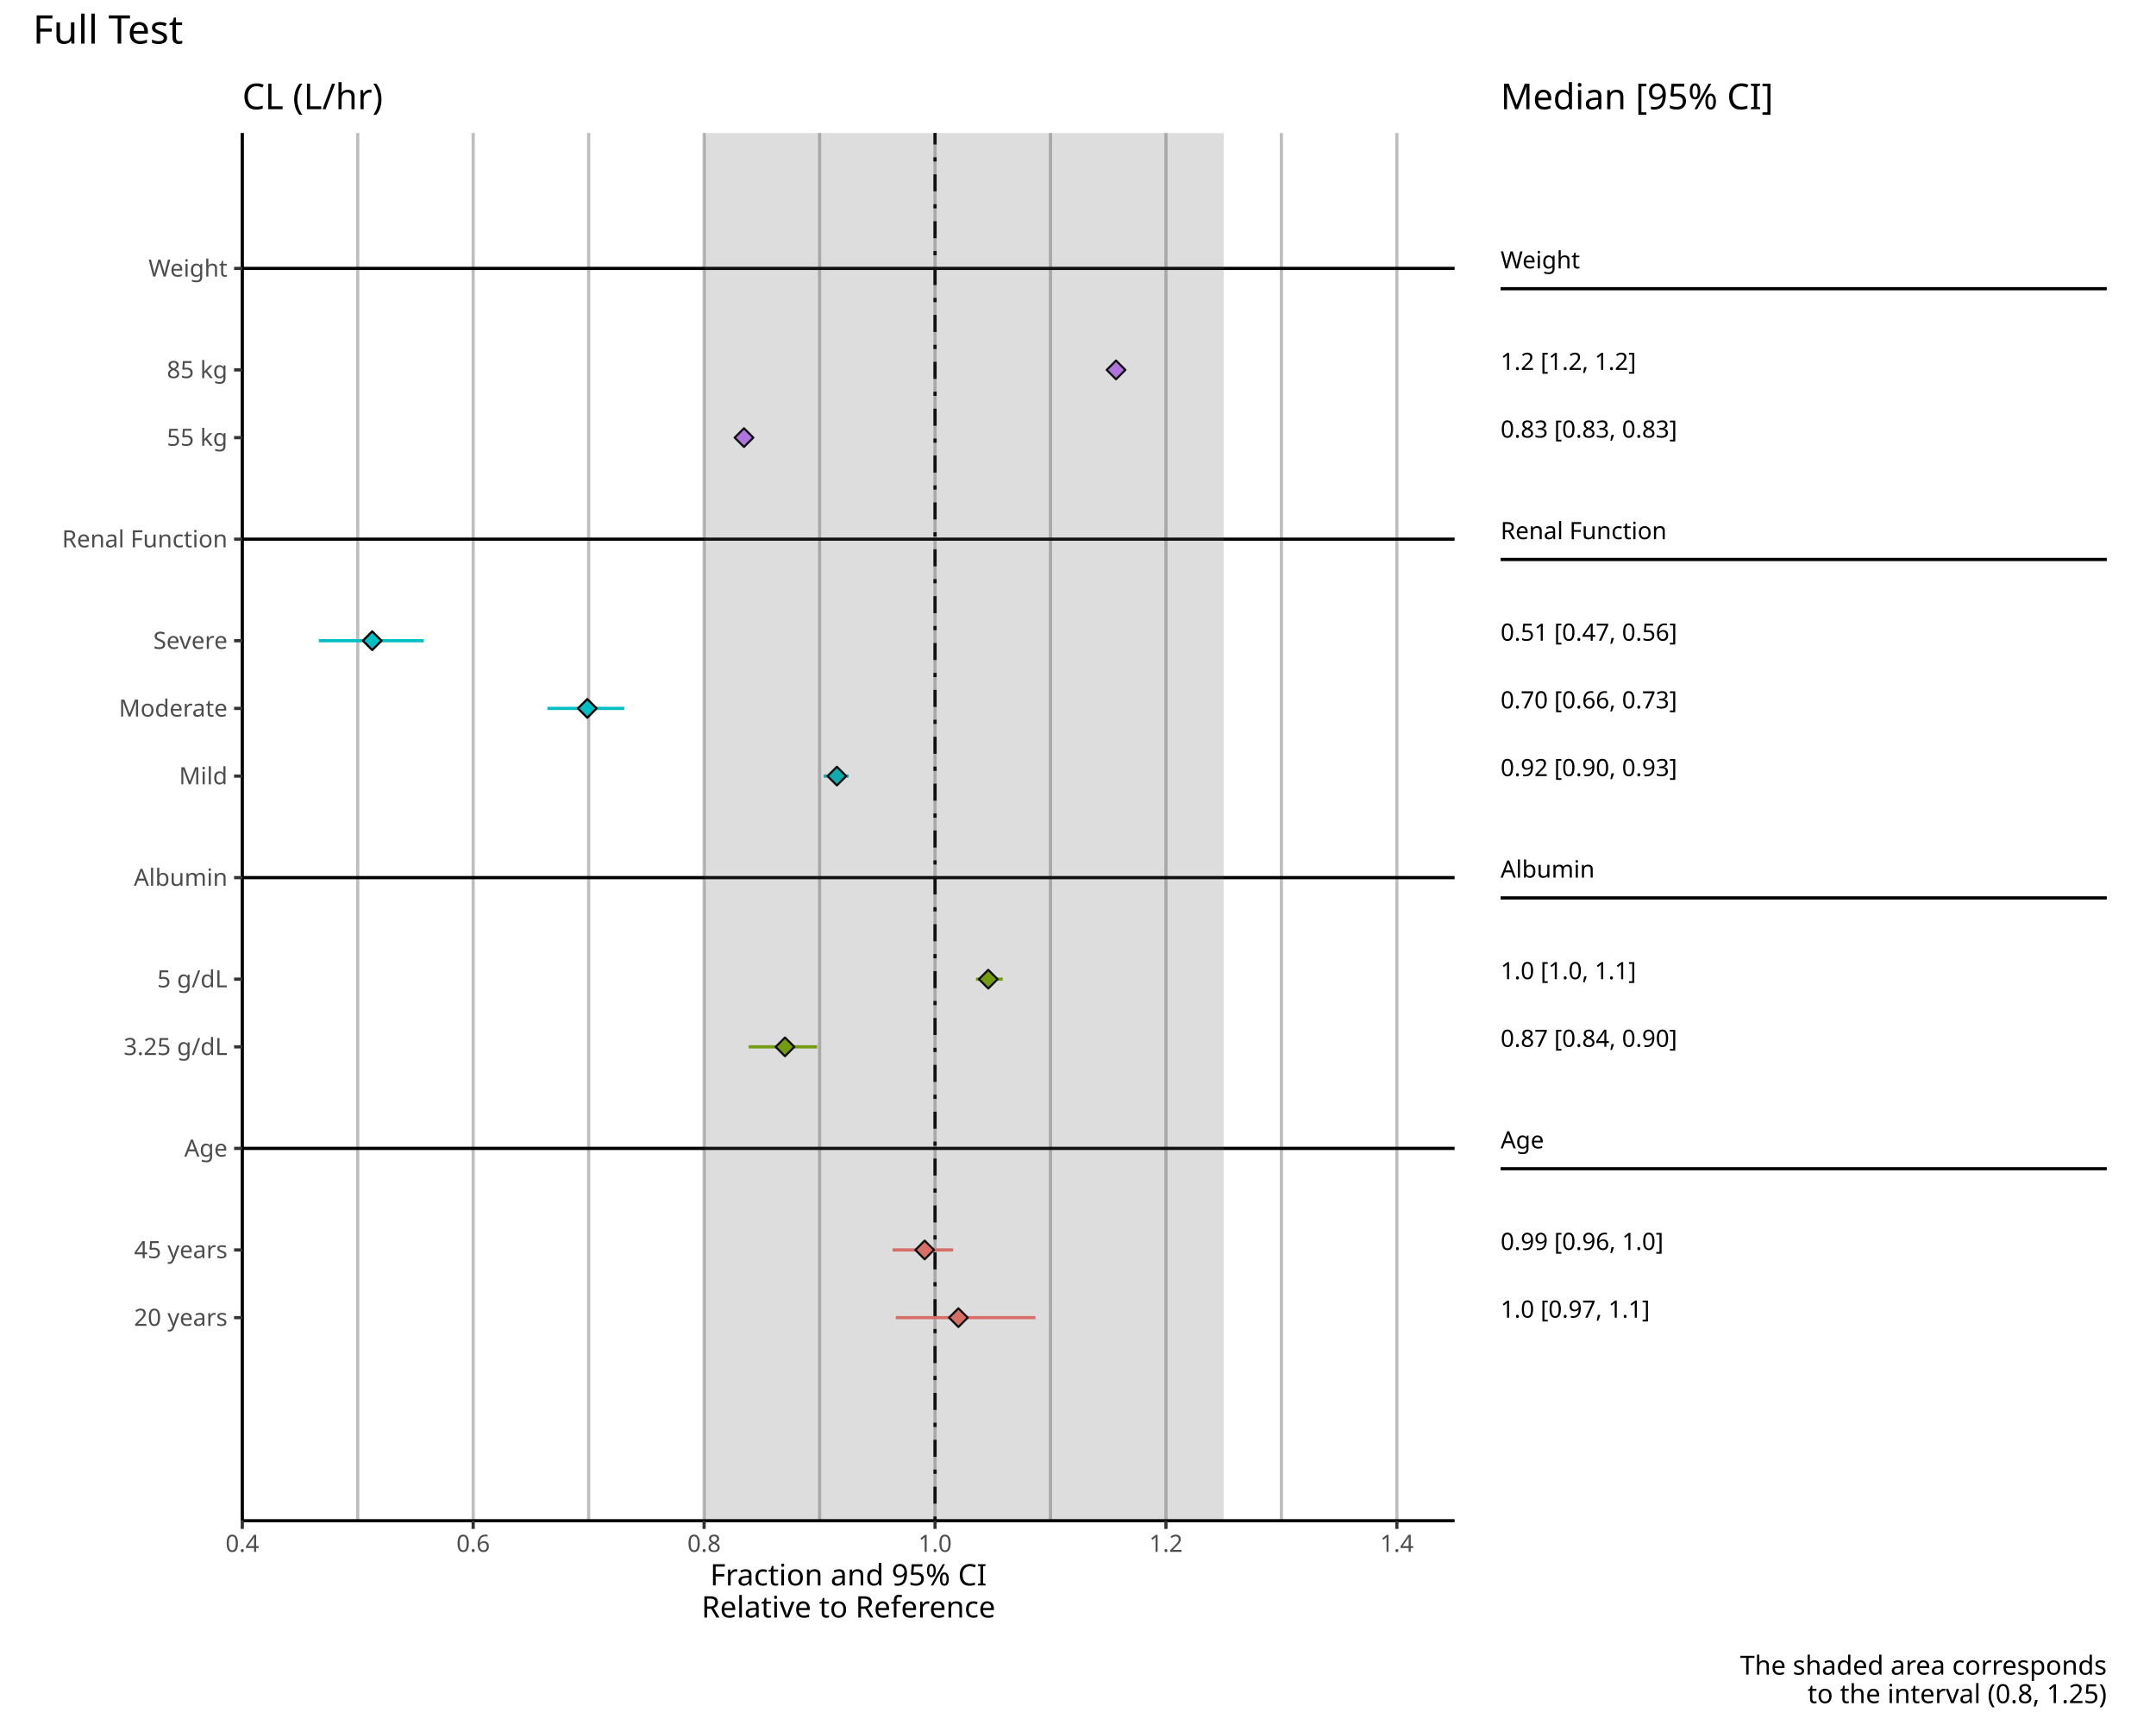
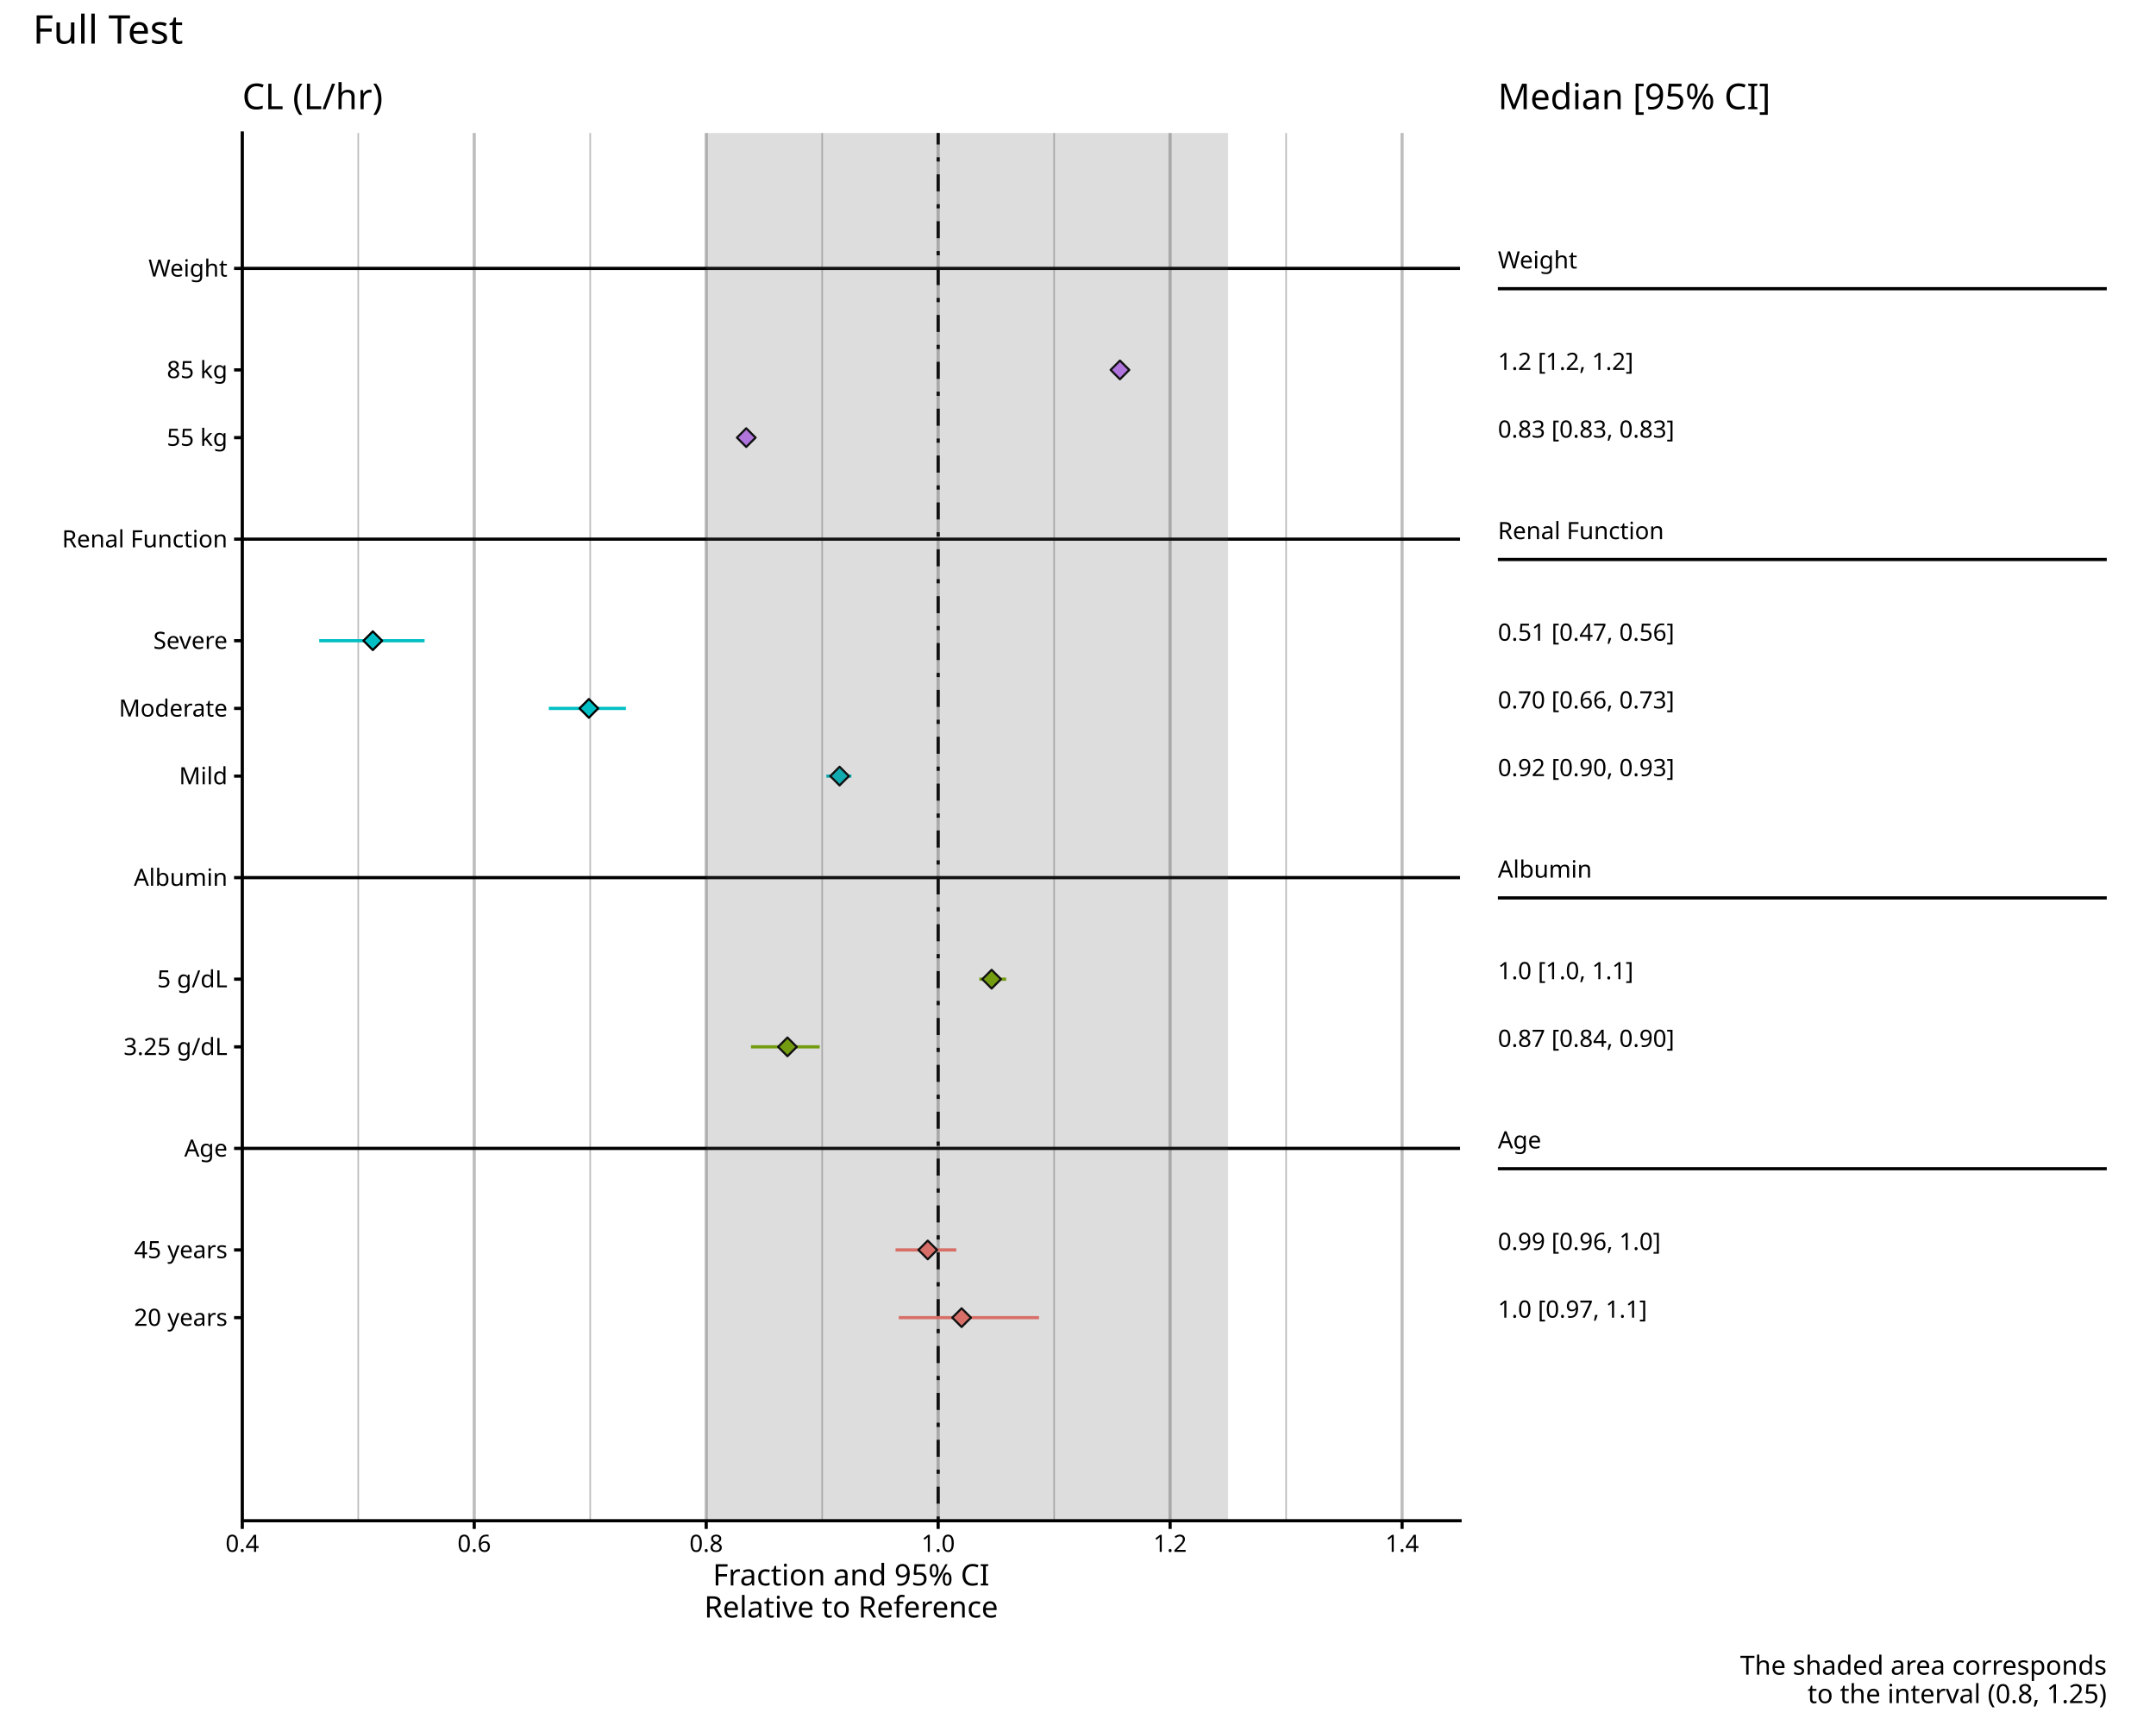
<svg xmlns="http://www.w3.org/2000/svg" class="svglite" data-engine-version="2.0" width="720.00pt" height="576.00pt" viewBox="0 0 720.00 576.00">
  <defs>
    <style type="text/css">
    .svglite line, .svglite polyline, .svglite polygon, .svglite path, .svglite rect, .svglite circle {
      fill: none;
      stroke: #000000;
      stroke-linecap: round;
      stroke-linejoin: round;
      stroke-miterlimit: 10.00;
    }
  </style>
  </defs>
  <rect width="100%" height="100%" style="stroke: none; fill: #FFFFFF;" />
  <defs>
    <clipPath id="cpMC4wMHw3MjAuMDB8MC4wMHw1NzYuMDA=">
      <rect x="0.00" y="0.00" width="720.00" height="576.00" />
    </clipPath>
  </defs>
  <g clip-path="url(#cpMC4wMHw3MjAuMDB8MC4wMHw1NzYuMDA=)">
    <rect x="0.00" y="0.00" width="720.00" height="576.00" style="stroke-width: 1.07; stroke: #FFFFFF; fill: #FFFFFF;" />
  </g>
  <defs>
    <clipPath id="cpODAuOTF8NzAzLjU2fDQ0LjQxfDUwNy43OQ==">
      <rect x="80.91" y="44.41" width="622.65" height="463.38" />
    </clipPath>
  </defs>
  <g clip-path="url(#cpODAuOTF8NzAzLjU2fDQ0LjQxfDUwNy43OQ==)">
</g>
  <g clip-path="url(#cpMC4wMHw3MjAuMDB8MC4wMHw1NzYuMDA=)">
</g>
  <g clip-path="url(#cpODAuOTF8NzAzLjU2fDQ0LjQxfDUwNy43OQ==)">
</g>
  <g clip-path="url(#cpMC4wMHw3MjAuMDB8MC4wMHw1NzYuMDA=)">
</g>
  <g clip-path="url(#cpODAuOTF8NzAzLjU2fDQ0LjQxfDUwNy43OQ==)">
</g>
  <g clip-path="url(#cpMC4wMHw3MjAuMDB8MC4wMHw1NzYuMDA=)">
</g>
  <defs>
-     <clipPath id="cpNS40OHw0ODYuNzZ8MjIuNzh8NTQ3LjY1">
-       <rect x="5.48" y="22.78" width="481.28" height="524.87" />
-     </clipPath>
-   </defs>
-   <g clip-path="url(#cpNS40OHw0ODYuNzZ8MjIuNzh8NTQ3LjY1)">
-     <rect x="5.48" y="22.78" width="481.28" height="524.87" style="stroke-width: 1.07; stroke: #FFFFFF; fill: #FFFFFF;" />
-   </g>
-   <g clip-path="url(#cpMC4wMHw3MjAuMDB8MC4wMHw1NzYuMDA=)">
- </g>
-   <defs>
-     <clipPath id="cpODAuOTF8NDg1Ljc3fDQ0LjQxfDUwNy43OQ==">
-       <rect x="80.91" y="44.41" width="404.86" height="463.38" />
-     </clipPath>
-   </defs>
-   <g clip-path="url(#cpODAuOTF8NDg1Ljc3fDQ0LjQxfDUwNy43OQ==)">
-     <rect x="80.91" y="44.41" width="404.86" height="463.38" style="stroke-width: 1.07; stroke: none; fill: #FFFFFF;" />
-     <polyline points="119.46,507.79 119.46,44.41 " style="stroke-width: 1.07; stroke: #BEBEBE; stroke-linecap: butt;" />
-     <polyline points="196.58,507.79 196.58,44.41 " style="stroke-width: 1.07; stroke: #BEBEBE; stroke-linecap: butt;" />
-     <polyline points="273.70,507.79 273.70,44.41 " style="stroke-width: 1.07; stroke: #BEBEBE; stroke-linecap: butt;" />
-     <polyline points="350.81,507.79 350.81,44.41 " style="stroke-width: 1.07; stroke: #BEBEBE; stroke-linecap: butt;" />
-     <polyline points="427.93,507.79 427.93,44.41 " style="stroke-width: 1.07; stroke: #BEBEBE; stroke-linecap: butt;" />
+     <clipPath id="cpNS40OHw0ODguNTl8MjIuNzh8NTQ3LjY1">
+       <rect x="5.48" y="22.78" width="483.11" height="524.87" />
+     </clipPath>
+   </defs>
+   <g clip-path="url(#cpNS40OHw0ODguNTl8MjIuNzh8NTQ3LjY1)">
+     <rect x="5.48" y="22.78" width="483.11" height="524.87" style="stroke-width: 1.07; stroke: #FFFFFF; fill: #FFFFFF;" />
+   </g>
+   <g clip-path="url(#cpMC4wMHw3MjAuMDB8MC4wMHw1NzYuMDA=)">
+ </g>
+   <defs>
+     <clipPath id="cpNDg4LjU5fDcxNC41MnwyMi43OHw1NDcuNjU=">
+       <rect x="488.59" y="22.78" width="225.93" height="524.87" />
+     </clipPath>
+   </defs>
+   <g clip-path="url(#cpNDg4LjU5fDcxNC41MnwyMi43OHw1NDcuNjU=)">
+     <rect x="488.59" y="22.78" width="225.93" height="524.87" style="stroke-width: 1.07; stroke: #FFFFFF; fill: #FFFFFF;" />
+   </g>
+   <g clip-path="url(#cpMC4wMHw3MjAuMDB8MC4wMHw1NzYuMDA=)">
+ </g>
+   <defs>
+     <clipPath id="cpODAuOTF8NDg3LjU5fDQ0LjQxfDUwNy43OQ==">
+       <rect x="80.91" y="44.41" width="406.69" height="463.38" />
+     </clipPath>
+   </defs>
+   <g clip-path="url(#cpODAuOTF8NDg3LjU5fDQ0LjQxfDUwNy43OQ==)">
+     <rect x="80.91" y="44.41" width="406.69" height="463.38" style="stroke-width: 1.07; stroke: none; fill: #FFFFFF;" />
+     <polyline points="119.64,507.79 119.64,44.41 " style="stroke-width: 0.53; stroke: #BEBEBE; stroke-linecap: butt;" />
+     <polyline points="197.10,507.79 197.10,44.41 " style="stroke-width: 0.53; stroke: #BEBEBE; stroke-linecap: butt;" />
+     <polyline points="274.57,507.79 274.57,44.41 " style="stroke-width: 0.53; stroke: #BEBEBE; stroke-linecap: butt;" />
+     <polyline points="352.03,507.79 352.03,44.41 " style="stroke-width: 0.53; stroke: #BEBEBE; stroke-linecap: butt;" />
+     <polyline points="429.50,507.79 429.50,44.41 " style="stroke-width: 0.53; stroke: #BEBEBE; stroke-linecap: butt;" />
    <polyline points="80.91,507.79 80.91,44.41 " style="stroke-width: 1.07; stroke: #BEBEBE; stroke-linecap: butt;" />
-     <polyline points="158.02,507.79 158.02,44.41 " style="stroke-width: 1.07; stroke: #BEBEBE; stroke-linecap: butt;" />
-     <polyline points="235.14,507.79 235.14,44.41 " style="stroke-width: 1.07; stroke: #BEBEBE; stroke-linecap: butt;" />
-     <polyline points="312.26,507.79 312.26,44.41 " style="stroke-width: 1.07; stroke: #BEBEBE; stroke-linecap: butt;" />
-     <polyline points="389.37,507.79 389.37,44.41 " style="stroke-width: 1.07; stroke: #BEBEBE; stroke-linecap: butt;" />
-     <polyline points="466.49,507.79 466.49,44.41 " style="stroke-width: 1.07; stroke: #BEBEBE; stroke-linecap: butt;" />
-     <line x1="312.26" y1="507.79" x2="312.26" y2="44.41" style="stroke-width: 1.07; stroke-dasharray: 1.42,4.27,5.69,4.27; stroke-linecap: butt;" />
-     <polyline points="345.79,439.98 345.79,439.98 " style="stroke-width: 1.07; stroke: #F8766D; stroke-linecap: butt;" />
-     <polyline points="345.79,439.98 299.16,439.98 " style="stroke-width: 1.07; stroke: #F8766D; stroke-linecap: butt;" />
-     <polyline points="299.16,439.98 299.16,439.98 " style="stroke-width: 1.07; stroke: #F8766D; stroke-linecap: butt;" />
-     <polyline points="318.29,417.37 318.29,417.37 " style="stroke-width: 1.07; stroke: #F8766D; stroke-linecap: butt;" />
-     <polyline points="318.29,417.37 298.08,417.37 " style="stroke-width: 1.07; stroke: #F8766D; stroke-linecap: butt;" />
-     <polyline points="298.08,417.37 298.08,417.37 " style="stroke-width: 1.07; stroke: #F8766D; stroke-linecap: butt;" />
-     <polyline points="272.88,349.56 272.88,349.56 " style="stroke-width: 1.07; stroke: #7CAE00; stroke-linecap: butt;" />
-     <polyline points="272.88,349.56 250.03,349.56 " style="stroke-width: 1.07; stroke: #7CAE00; stroke-linecap: butt;" />
-     <polyline points="250.03,349.56 250.03,349.56 " style="stroke-width: 1.07; stroke: #7CAE00; stroke-linecap: butt;" />
-     <polyline points="334.87,326.96 334.87,326.96 " style="stroke-width: 1.07; stroke: #7CAE00; stroke-linecap: butt;" />
-     <polyline points="334.87,326.96 325.94,326.96 " style="stroke-width: 1.07; stroke: #7CAE00; stroke-linecap: butt;" />
-     <polyline points="325.94,326.96 325.94,326.96 " style="stroke-width: 1.07; stroke: #7CAE00; stroke-linecap: butt;" />
-     <polyline points="283.42,259.15 283.42,259.15 " style="stroke-width: 1.07; stroke: #00BFC4; stroke-linecap: butt;" />
-     <polyline points="283.42,259.15 275.08,259.15 " style="stroke-width: 1.07; stroke: #00BFC4; stroke-linecap: butt;" />
-     <polyline points="275.08,259.15 275.08,259.15 " style="stroke-width: 1.07; stroke: #00BFC4; stroke-linecap: butt;" />
-     <polyline points="208.47,236.54 208.47,236.54 " style="stroke-width: 1.07; stroke: #00BFC4; stroke-linecap: butt;" />
-     <polyline points="208.47,236.54 182.81,236.54 " style="stroke-width: 1.07; stroke: #00BFC4; stroke-linecap: butt;" />
-     <polyline points="182.81,236.54 182.81,236.54 " style="stroke-width: 1.07; stroke: #00BFC4; stroke-linecap: butt;" />
-     <polyline points="141.52,213.94 141.52,213.94 " style="stroke-width: 1.07; stroke: #00BFC4; stroke-linecap: butt;" />
-     <polyline points="141.52,213.94 106.48,213.94 " style="stroke-width: 1.07; stroke: #00BFC4; stroke-linecap: butt;" />
-     <polyline points="106.48,213.94 106.48,213.94 " style="stroke-width: 1.07; stroke: #00BFC4; stroke-linecap: butt;" />
-     <polyline points="248.46,146.13 248.46,146.13 " style="stroke-width: 1.07; stroke: #C77CFF; stroke-linecap: butt;" />
-     <polyline points="248.46,146.13 248.46,146.13 " style="stroke-width: 1.07; stroke: #C77CFF; stroke-linecap: butt;" />
-     <polyline points="248.46,146.13 248.46,146.13 " style="stroke-width: 1.07; stroke: #C77CFF; stroke-linecap: butt;" />
-     <polyline points="372.70,123.52 372.70,123.52 " style="stroke-width: 1.07; stroke: #C77CFF; stroke-linecap: butt;" />
-     <polyline points="372.70,123.52 372.70,123.52 " style="stroke-width: 1.07; stroke: #C77CFF; stroke-linecap: butt;" />
-     <polyline points="372.70,123.52 372.70,123.52 " style="stroke-width: 1.07; stroke: #C77CFF; stroke-linecap: butt;" />
-     <polygon points="320.06,443.10 323.17,439.98 320.06,436.86 316.94,439.98 " style="stroke-width: 0.71; fill: #F8766D;" />
-     <polygon points="308.80,420.49 311.92,417.37 308.80,414.26 305.69,417.37 " style="stroke-width: 0.71; fill: #F8766D;" />
-     <polygon points="262.15,352.68 265.27,349.56 262.15,346.44 259.03,349.56 " style="stroke-width: 0.71; fill: #7CAE00;" />
-     <polygon points="330.03,330.08 333.15,326.96 330.03,323.84 326.91,326.96 " style="stroke-width: 0.71; fill: #7CAE00;" />
-     <polygon points="279.48,262.26 282.60,259.15 279.48,256.03 276.36,259.15 " style="stroke-width: 0.71; fill: #00BFC4;" />
-     <polygon points="196.13,239.66 199.24,236.54 196.13,233.42 193.01,236.54 " style="stroke-width: 0.71; fill: #00BFC4;" />
-     <polygon points="124.30,217.06 127.42,213.94 124.30,210.82 121.19,213.94 " style="stroke-width: 0.71; fill: #00BFC4;" />
-     <polygon points="248.46,149.24 251.58,146.13 248.46,143.01 245.34,146.13 " style="stroke-width: 0.71; fill: #C77CFF;" />
-     <polygon points="372.70,126.64 375.82,123.52 372.70,120.40 369.58,123.52 " style="stroke-width: 0.71; fill: #C77CFF;" />
-     <line x1="80.91" y1="89.62" x2="485.77" y2="89.62" style="stroke-width: 1.07; stroke-linecap: butt;" />
-     <line x1="80.91" y1="180.03" x2="485.77" y2="180.03" style="stroke-width: 1.07; stroke-linecap: butt;" />
-     <line x1="80.91" y1="293.05" x2="485.77" y2="293.05" style="stroke-width: 1.07; stroke-linecap: butt;" />
-     <line x1="80.91" y1="383.47" x2="485.77" y2="383.47" style="stroke-width: 1.07; stroke-linecap: butt;" />
-     <rect x="235.14" y="44.41" width="173.51" height="847.65" style="stroke-width: 1.07; stroke: none; stroke-linecap: butt; stroke-linejoin: miter; fill: #595959; fill-opacity: 0.20;" />
-   </g>
-   <g clip-path="url(#cpMC4wMHw3MjAuMDB8MC4wMHw1NzYuMDA=)">
-     <polyline points="80.91,507.79 80.91,44.41 " style="stroke-width: 1.07; stroke-linecap: butt;" />
-     <text x="75.98" y="92.35" text-anchor="end" style="font-size: 7.94px; fill: #4D4D4D; font-family: sans;" textLength="24.70px" lengthAdjust="spacingAndGlyphs">Weight</text>
-     <text x="75.98" y="126.25" text-anchor="end" style="font-size: 7.94px; fill: #4D4D4D; font-family: sans;" textLength="19.42px" lengthAdjust="spacingAndGlyphs">85 kg</text>
-     <text x="75.98" y="148.86" text-anchor="end" style="font-size: 7.94px; fill: #4D4D4D; font-family: sans;" textLength="19.42px" lengthAdjust="spacingAndGlyphs">55 kg</text>
-     <text x="75.98" y="182.76" text-anchor="end" style="font-size: 7.94px; fill: #4D4D4D; font-family: sans;" textLength="53.39px" lengthAdjust="spacingAndGlyphs">Renal Function</text>
-     <text x="75.98" y="216.67" text-anchor="end" style="font-size: 7.94px; fill: #4D4D4D; font-family: sans;" textLength="25.15px" lengthAdjust="spacingAndGlyphs">Severe</text>
-     <text x="75.98" y="239.27" text-anchor="end" style="font-size: 7.94px; fill: #4D4D4D; font-family: sans;" textLength="33.54px" lengthAdjust="spacingAndGlyphs">Moderate</text>
-     <text x="75.98" y="261.88" text-anchor="end" style="font-size: 7.94px; fill: #4D4D4D; font-family: sans;" textLength="14.55px" lengthAdjust="spacingAndGlyphs">Mild</text>
-     <text x="75.98" y="295.78" text-anchor="end" style="font-size: 7.94px; fill: #4D4D4D; font-family: sans;" textLength="28.68px" lengthAdjust="spacingAndGlyphs">Albumin</text>
-     <text x="75.98" y="329.69" text-anchor="end" style="font-size: 7.94px; fill: #4D4D4D; font-family: sans;" textLength="22.07px" lengthAdjust="spacingAndGlyphs">5 g/dL</text>
-     <text x="75.98" y="352.29" text-anchor="end" style="font-size: 7.94px; fill: #4D4D4D; font-family: sans;" textLength="33.10px" lengthAdjust="spacingAndGlyphs">3.25 g/dL</text>
-     <text x="75.98" y="386.20" text-anchor="end" style="font-size: 7.94px; fill: #4D4D4D; font-family: sans;" textLength="14.12px" lengthAdjust="spacingAndGlyphs">Age</text>
-     <text x="75.98" y="420.11" text-anchor="end" style="font-size: 7.94px; fill: #4D4D4D; font-family: sans;" textLength="30.45px" lengthAdjust="spacingAndGlyphs">45 years</text>
-     <text x="75.98" y="442.71" text-anchor="end" style="font-size: 7.94px; fill: #4D4D4D; font-family: sans;" textLength="30.45px" lengthAdjust="spacingAndGlyphs">20 years</text>
-     <polyline points="78.17,89.62 80.91,89.62 " style="stroke-width: 1.07; stroke: #333333; stroke-linecap: butt;" />
-     <polyline points="78.17,123.52 80.91,123.52 " style="stroke-width: 1.07; stroke: #333333; stroke-linecap: butt;" />
-     <polyline points="78.17,146.13 80.91,146.13 " style="stroke-width: 1.07; stroke: #333333; stroke-linecap: butt;" />
-     <polyline points="78.17,180.03 80.91,180.03 " style="stroke-width: 1.07; stroke: #333333; stroke-linecap: butt;" />
-     <polyline points="78.17,213.94 80.91,213.94 " style="stroke-width: 1.07; stroke: #333333; stroke-linecap: butt;" />
-     <polyline points="78.17,236.54 80.91,236.54 " style="stroke-width: 1.07; stroke: #333333; stroke-linecap: butt;" />
-     <polyline points="78.17,259.15 80.91,259.15 " style="stroke-width: 1.07; stroke: #333333; stroke-linecap: butt;" />
-     <polyline points="78.17,293.05 80.91,293.05 " style="stroke-width: 1.07; stroke: #333333; stroke-linecap: butt;" />
-     <polyline points="78.17,326.96 80.91,326.96 " style="stroke-width: 1.07; stroke: #333333; stroke-linecap: butt;" />
-     <polyline points="78.17,349.56 80.91,349.56 " style="stroke-width: 1.07; stroke: #333333; stroke-linecap: butt;" />
-     <polyline points="78.17,383.47 80.91,383.47 " style="stroke-width: 1.07; stroke: #333333; stroke-linecap: butt;" />
-     <polyline points="78.17,417.37 80.91,417.37 " style="stroke-width: 1.07; stroke: #333333; stroke-linecap: butt;" />
-     <polyline points="78.17,439.98 80.91,439.98 " style="stroke-width: 1.07; stroke: #333333; stroke-linecap: butt;" />
-     <polyline points="80.91,507.79 485.77,507.79 " style="stroke-width: 1.07; stroke-linecap: butt;" />
-     <polyline points="80.91,510.53 80.91,507.79 " style="stroke-width: 1.07; stroke: #333333; stroke-linecap: butt;" />
-     <polyline points="158.02,510.53 158.02,507.79 " style="stroke-width: 1.07; stroke: #333333; stroke-linecap: butt;" />
-     <polyline points="235.14,510.53 235.14,507.79 " style="stroke-width: 1.07; stroke: #333333; stroke-linecap: butt;" />
-     <polyline points="312.26,510.53 312.26,507.79 " style="stroke-width: 1.07; stroke: #333333; stroke-linecap: butt;" />
-     <polyline points="389.37,510.53 389.37,507.79 " style="stroke-width: 1.07; stroke: #333333; stroke-linecap: butt;" />
-     <polyline points="466.49,510.53 466.49,507.79 " style="stroke-width: 1.07; stroke: #333333; stroke-linecap: butt;" />
-     <text x="80.91" y="518.18" text-anchor="middle" style="font-size: 7.94px; fill: #4D4D4D; font-family: sans;" textLength="11.03px" lengthAdjust="spacingAndGlyphs">0.4</text>
-     <text x="158.02" y="518.18" text-anchor="middle" style="font-size: 7.94px; fill: #4D4D4D; font-family: sans;" textLength="11.03px" lengthAdjust="spacingAndGlyphs">0.6</text>
-     <text x="235.14" y="518.18" text-anchor="middle" style="font-size: 7.94px; fill: #4D4D4D; font-family: sans;" textLength="11.03px" lengthAdjust="spacingAndGlyphs">0.8</text>
-     <text x="312.26" y="518.18" text-anchor="middle" style="font-size: 7.94px; fill: #4D4D4D; font-family: sans;" textLength="11.03px" lengthAdjust="spacingAndGlyphs">1.0</text>
-     <text x="389.37" y="518.18" text-anchor="middle" style="font-size: 7.94px; fill: #4D4D4D; font-family: sans;" textLength="11.03px" lengthAdjust="spacingAndGlyphs">1.2</text>
-     <text x="466.49" y="518.18" text-anchor="middle" style="font-size: 7.94px; fill: #4D4D4D; font-family: sans;" textLength="11.03px" lengthAdjust="spacingAndGlyphs">1.4</text>
-     <text x="283.34" y="529.40" text-anchor="middle" style="font-size: 9.92px; font-family: sans;" textLength="93.20px" lengthAdjust="spacingAndGlyphs">Fraction and 95% CI </text>
-     <text x="283.34" y="540.11" text-anchor="middle" style="font-size: 9.92px; font-family: sans;" textLength="95.42px" lengthAdjust="spacingAndGlyphs">Relative to Reference</text>
+     <polyline points="158.37,507.79 158.37,44.41 " style="stroke-width: 1.07; stroke: #BEBEBE; stroke-linecap: butt;" />
+     <polyline points="235.84,507.79 235.84,44.41 " style="stroke-width: 1.07; stroke: #BEBEBE; stroke-linecap: butt;" />
+     <polyline points="313.30,507.79 313.30,44.41 " style="stroke-width: 1.07; stroke: #BEBEBE; stroke-linecap: butt;" />
+     <polyline points="390.76,507.79 390.76,44.41 " style="stroke-width: 1.07; stroke: #BEBEBE; stroke-linecap: butt;" />
+     <polyline points="468.23,507.79 468.23,44.41 " style="stroke-width: 1.07; stroke: #BEBEBE; stroke-linecap: butt;" />
+     <line x1="313.30" y1="507.79" x2="313.30" y2="44.41" style="stroke-width: 1.07; stroke-dasharray: 1.42,4.27,5.69,4.27; stroke-linecap: butt;" />
+     <polyline points="346.99,439.98 346.99,439.98 " style="stroke-width: 1.07; stroke: #F8766D; stroke-linecap: butt;" />
+     <polyline points="346.99,439.98 300.14,439.98 " style="stroke-width: 1.07; stroke: #F8766D; stroke-linecap: butt;" />
+     <polyline points="300.14,439.98 300.14,439.98 " style="stroke-width: 1.07; stroke: #F8766D; stroke-linecap: butt;" />
+     <polyline points="319.36,417.37 319.36,417.37 " style="stroke-width: 1.07; stroke: #F8766D; stroke-linecap: butt;" />
+     <polyline points="319.36,417.37 299.06,417.37 " style="stroke-width: 1.07; stroke: #F8766D; stroke-linecap: butt;" />
+     <polyline points="299.06,417.37 299.06,417.37 " style="stroke-width: 1.07; stroke: #F8766D; stroke-linecap: butt;" />
+     <polyline points="273.74,349.56 273.74,349.56 " style="stroke-width: 1.07; stroke: #7CAE00; stroke-linecap: butt;" />
+     <polyline points="273.74,349.56 250.79,349.56 " style="stroke-width: 1.07; stroke: #7CAE00; stroke-linecap: butt;" />
+     <polyline points="250.79,349.56 250.79,349.56 " style="stroke-width: 1.07; stroke: #7CAE00; stroke-linecap: butt;" />
+     <polyline points="336.01,326.96 336.01,326.96 " style="stroke-width: 1.07; stroke: #7CAE00; stroke-linecap: butt;" />
+     <polyline points="336.01,326.96 327.05,326.96 " style="stroke-width: 1.07; stroke: #7CAE00; stroke-linecap: butt;" />
+     <polyline points="327.05,326.96 327.05,326.96 " style="stroke-width: 1.07; stroke: #7CAE00; stroke-linecap: butt;" />
+     <polyline points="284.33,259.15 284.33,259.15 " style="stroke-width: 1.07; stroke: #00BFC4; stroke-linecap: butt;" />
+     <polyline points="284.33,259.15 275.96,259.15 " style="stroke-width: 1.07; stroke: #00BFC4; stroke-linecap: butt;" />
+     <polyline points="275.96,259.15 275.96,259.15 " style="stroke-width: 1.07; stroke: #00BFC4; stroke-linecap: butt;" />
+     <polyline points="209.04,236.54 209.04,236.54 " style="stroke-width: 1.07; stroke: #00BFC4; stroke-linecap: butt;" />
+     <polyline points="209.04,236.54 183.27,236.54 " style="stroke-width: 1.07; stroke: #00BFC4; stroke-linecap: butt;" />
+     <polyline points="183.27,236.54 183.27,236.54 " style="stroke-width: 1.07; stroke: #00BFC4; stroke-linecap: butt;" />
+     <polyline points="141.79,213.94 141.79,213.94 " style="stroke-width: 1.07; stroke: #00BFC4; stroke-linecap: butt;" />
+     <polyline points="141.79,213.94 106.60,213.94 " style="stroke-width: 1.07; stroke: #00BFC4; stroke-linecap: butt;" />
+     <polyline points="106.60,213.94 106.60,213.94 " style="stroke-width: 1.07; stroke: #00BFC4; stroke-linecap: butt;" />
+     <polyline points="249.21,146.13 249.21,146.13 " style="stroke-width: 1.07; stroke: #C77CFF; stroke-linecap: butt;" />
+     <polyline points="249.21,146.13 249.21,146.13 " style="stroke-width: 1.07; stroke: #C77CFF; stroke-linecap: butt;" />
+     <polyline points="249.21,146.13 249.21,146.13 " style="stroke-width: 1.07; stroke: #C77CFF; stroke-linecap: butt;" />
+     <polyline points="374.01,123.52 374.01,123.52 " style="stroke-width: 1.07; stroke: #C77CFF; stroke-linecap: butt;" />
+     <polyline points="374.01,123.52 374.01,123.52 " style="stroke-width: 1.07; stroke: #C77CFF; stroke-linecap: butt;" />
+     <polyline points="374.01,123.52 374.01,123.52 " style="stroke-width: 1.07; stroke: #C77CFF; stroke-linecap: butt;" />
+     <polygon points="321.13,443.10 324.25,439.98 321.13,436.86 318.02,439.98 " style="stroke-width: 0.71; fill: #F8766D;" />
+     <polygon points="309.83,420.49 312.95,417.37 309.83,414.26 306.71,417.37 " style="stroke-width: 0.71; fill: #F8766D;" />
+     <polygon points="262.97,352.68 266.09,349.56 262.97,346.44 259.85,349.56 " style="stroke-width: 0.71; fill: #7CAE00;" />
+     <polygon points="331.16,330.08 334.27,326.96 331.16,323.84 328.04,326.96 " style="stroke-width: 0.71; fill: #7CAE00;" />
+     <polygon points="280.38,262.26 283.50,259.15 280.38,256.03 277.26,259.15 " style="stroke-width: 0.71; fill: #00BFC4;" />
+     <polygon points="196.65,239.66 199.76,236.54 196.65,233.42 193.53,236.54 " style="stroke-width: 0.71; fill: #00BFC4;" />
+     <polygon points="124.50,217.06 127.62,213.94 124.50,210.82 121.38,213.94 " style="stroke-width: 0.71; fill: #00BFC4;" />
+     <polygon points="249.21,149.24 252.33,146.13 249.21,143.01 246.10,146.13 " style="stroke-width: 0.71; fill: #C77CFF;" />
+     <polygon points="374.01,126.64 377.13,123.52 374.01,120.40 370.89,123.52 " style="stroke-width: 0.71; fill: #C77CFF;" />
+     <line x1="80.91" y1="89.62" x2="487.59" y2="89.62" style="stroke-width: 1.07; stroke-linecap: butt;" />
+     <line x1="80.91" y1="180.03" x2="487.59" y2="180.03" style="stroke-width: 1.07; stroke-linecap: butt;" />
+     <line x1="80.91" y1="293.05" x2="487.59" y2="293.05" style="stroke-width: 1.07; stroke-linecap: butt;" />
+     <line x1="80.91" y1="383.47" x2="487.59" y2="383.47" style="stroke-width: 1.07; stroke-linecap: butt;" />
+     <rect x="235.84" y="44.41" width="174.29" height="847.65" style="stroke-width: 1.07; stroke: none; stroke-linecap: butt; stroke-linejoin: miter; fill: #595959; fill-opacity: 0.20;" />
+   </g>
+   <g clip-path="url(#cpMC4wMHw3MjAuMDB8MC4wMHw1NzYuMDA=)">
+     <polyline points="80.91,507.79 80.91,44.41 " style="stroke-width: 1.07; stroke-linecap: square;" />
+     <text x="75.98" y="92.35" text-anchor="end" style="font-size: 7.94px; font-family: sans;" textLength="24.70px" lengthAdjust="spacingAndGlyphs">Weight</text>
+     <text x="75.98" y="126.25" text-anchor="end" style="font-size: 7.94px; font-family: sans;" textLength="19.42px" lengthAdjust="spacingAndGlyphs">85 kg</text>
+     <text x="75.98" y="148.86" text-anchor="end" style="font-size: 7.94px; font-family: sans;" textLength="19.42px" lengthAdjust="spacingAndGlyphs">55 kg</text>
+     <text x="75.98" y="182.76" text-anchor="end" style="font-size: 7.94px; font-family: sans;" textLength="53.39px" lengthAdjust="spacingAndGlyphs">Renal Function</text>
+     <text x="75.98" y="216.67" text-anchor="end" style="font-size: 7.94px; font-family: sans;" textLength="25.15px" lengthAdjust="spacingAndGlyphs">Severe</text>
+     <text x="75.98" y="239.27" text-anchor="end" style="font-size: 7.94px; font-family: sans;" textLength="33.54px" lengthAdjust="spacingAndGlyphs">Moderate</text>
+     <text x="75.98" y="261.88" text-anchor="end" style="font-size: 7.94px; font-family: sans;" textLength="14.55px" lengthAdjust="spacingAndGlyphs">Mild</text>
+     <text x="75.98" y="295.78" text-anchor="end" style="font-size: 7.94px; font-family: sans;" textLength="28.68px" lengthAdjust="spacingAndGlyphs">Albumin</text>
+     <text x="75.98" y="329.69" text-anchor="end" style="font-size: 7.94px; font-family: sans;" textLength="22.07px" lengthAdjust="spacingAndGlyphs">5 g/dL</text>
+     <text x="75.98" y="352.29" text-anchor="end" style="font-size: 7.94px; font-family: sans;" textLength="33.10px" lengthAdjust="spacingAndGlyphs">3.25 g/dL</text>
+     <text x="75.98" y="386.20" text-anchor="end" style="font-size: 7.94px; font-family: sans;" textLength="14.12px" lengthAdjust="spacingAndGlyphs">Age</text>
+     <text x="75.98" y="420.11" text-anchor="end" style="font-size: 7.94px; font-family: sans;" textLength="30.45px" lengthAdjust="spacingAndGlyphs">45 years</text>
+     <text x="75.98" y="442.71" text-anchor="end" style="font-size: 7.94px; font-family: sans;" textLength="30.45px" lengthAdjust="spacingAndGlyphs">20 years</text>
+     <polyline points="78.17,89.62 80.91,89.62 " style="stroke-width: 1.07; stroke-linecap: butt;" />
+     <polyline points="78.17,123.52 80.91,123.52 " style="stroke-width: 1.07; stroke-linecap: butt;" />
+     <polyline points="78.17,146.13 80.91,146.13 " style="stroke-width: 1.07; stroke-linecap: butt;" />
+     <polyline points="78.17,180.03 80.91,180.03 " style="stroke-width: 1.07; stroke-linecap: butt;" />
+     <polyline points="78.17,213.94 80.91,213.94 " style="stroke-width: 1.07; stroke-linecap: butt;" />
+     <polyline points="78.17,236.54 80.91,236.54 " style="stroke-width: 1.07; stroke-linecap: butt;" />
+     <polyline points="78.17,259.15 80.91,259.15 " style="stroke-width: 1.07; stroke-linecap: butt;" />
+     <polyline points="78.17,293.05 80.91,293.05 " style="stroke-width: 1.07; stroke-linecap: butt;" />
+     <polyline points="78.17,326.96 80.91,326.96 " style="stroke-width: 1.07; stroke-linecap: butt;" />
+     <polyline points="78.17,349.56 80.91,349.56 " style="stroke-width: 1.07; stroke-linecap: butt;" />
+     <polyline points="78.17,383.47 80.91,383.47 " style="stroke-width: 1.07; stroke-linecap: butt;" />
+     <polyline points="78.17,417.37 80.91,417.37 " style="stroke-width: 1.07; stroke-linecap: butt;" />
+     <polyline points="78.17,439.98 80.91,439.98 " style="stroke-width: 1.07; stroke-linecap: butt;" />
+     <polyline points="80.91,507.79 487.59,507.79 " style="stroke-width: 1.07; stroke-linecap: square;" />
+     <polyline points="80.91,510.53 80.91,507.79 " style="stroke-width: 1.07; stroke-linecap: butt;" />
+     <polyline points="158.37,510.53 158.37,507.79 " style="stroke-width: 1.07; stroke-linecap: butt;" />
+     <polyline points="235.84,510.53 235.84,507.79 " style="stroke-width: 1.07; stroke-linecap: butt;" />
+     <polyline points="313.30,510.53 313.30,507.79 " style="stroke-width: 1.07; stroke-linecap: butt;" />
+     <polyline points="390.76,510.53 390.76,507.79 " style="stroke-width: 1.07; stroke-linecap: butt;" />
+     <polyline points="468.23,510.53 468.23,507.79 " style="stroke-width: 1.07; stroke-linecap: butt;" />
+     <text x="80.91" y="518.18" text-anchor="middle" style="font-size: 7.94px; font-family: sans;" textLength="11.03px" lengthAdjust="spacingAndGlyphs">0.4</text>
+     <text x="158.37" y="518.18" text-anchor="middle" style="font-size: 7.94px; font-family: sans;" textLength="11.03px" lengthAdjust="spacingAndGlyphs">0.6</text>
+     <text x="235.84" y="518.18" text-anchor="middle" style="font-size: 7.94px; font-family: sans;" textLength="11.03px" lengthAdjust="spacingAndGlyphs">0.8</text>
+     <text x="313.30" y="518.18" text-anchor="middle" style="font-size: 7.94px; font-family: sans;" textLength="11.03px" lengthAdjust="spacingAndGlyphs">1.0</text>
+     <text x="390.76" y="518.18" text-anchor="middle" style="font-size: 7.94px; font-family: sans;" textLength="11.03px" lengthAdjust="spacingAndGlyphs">1.2</text>
+     <text x="468.23" y="518.18" text-anchor="middle" style="font-size: 7.94px; font-family: sans;" textLength="11.03px" lengthAdjust="spacingAndGlyphs">1.4</text>
+     <text x="284.25" y="529.40" text-anchor="middle" style="font-size: 9.92px; font-family: sans;" textLength="93.20px" lengthAdjust="spacingAndGlyphs">Fraction and 95% CI </text>
+     <text x="284.25" y="540.11" text-anchor="middle" style="font-size: 9.92px; font-family: sans;" textLength="95.42px" lengthAdjust="spacingAndGlyphs">Relative to Reference</text>
    <text x="80.91" y="36.46" style="font-size: 11.91px; font-family: sans;" textLength="46.97px" lengthAdjust="spacingAndGlyphs">CL (L/hr)</text>
  </g>
  <defs>
-     <clipPath id="cpNDg2Ljc2fDcxNC41MnwyMi43OHw1NDcuNjU=">
-       <rect x="486.76" y="22.78" width="227.76" height="524.87" />
-     </clipPath>
-   </defs>
-   <g clip-path="url(#cpNDg2Ljc2fDcxNC41MnwyMi43OHw1NDcuNjU=)">
-     <rect x="486.76" y="22.78" width="227.76" height="524.87" style="stroke-width: 1.07; stroke: #FFFFFF; fill: #FFFFFF;" />
-   </g>
-   <g clip-path="url(#cpMC4wMHw3MjAuMDB8MC4wMHw1NzYuMDA=)">
- </g>
-   <defs>
-     <clipPath id="cpNTAxLjEzfDcwMy41Nnw0NC40MXw1MDcuNzk=">
-       <rect x="501.13" y="44.41" width="202.43" height="463.38" />
-     </clipPath>
-   </defs>
-   <g clip-path="url(#cpNTAxLjEzfDcwMy41Nnw0NC40MXw1MDcuNzk=)">
-     <rect x="501.13" y="44.41" width="202.43" height="463.38" style="stroke-width: 1.07; stroke: none; fill: #FFFFFF;" />
-     <text x="501.13" y="89.62" style="font-size: 7.97px; font-family: sans;" textLength="24.79px" lengthAdjust="spacingAndGlyphs">Weight</text>
-     <text x="501.13" y="123.52" style="font-size: 7.97px; font-family: sans;" textLength="44.29px" lengthAdjust="spacingAndGlyphs">1.2 [1.2, 1.2]</text>
-     <text x="501.13" y="146.13" style="font-size: 7.97px; font-family: sans;" textLength="57.59px" lengthAdjust="spacingAndGlyphs">0.83 [0.83, 0.83]</text>
-     <text x="501.13" y="180.03" style="font-size: 7.97px; font-family: sans;" textLength="53.59px" lengthAdjust="spacingAndGlyphs">Renal Function</text>
-     <text x="501.13" y="213.94" style="font-size: 7.97px; font-family: sans;" textLength="57.59px" lengthAdjust="spacingAndGlyphs">0.51 [0.47, 0.56]</text>
-     <text x="501.13" y="236.54" style="font-size: 7.97px; font-family: sans;" textLength="57.59px" lengthAdjust="spacingAndGlyphs">0.70 [0.66, 0.73]</text>
-     <text x="501.13" y="259.15" style="font-size: 7.97px; font-family: sans;" textLength="57.59px" lengthAdjust="spacingAndGlyphs">0.92 [0.90, 0.93]</text>
-     <text x="501.13" y="293.05" style="font-size: 7.97px; font-family: sans;" textLength="28.79px" lengthAdjust="spacingAndGlyphs">Albumin</text>
-     <text x="501.13" y="326.96" style="font-size: 7.97px; font-family: sans;" textLength="44.29px" lengthAdjust="spacingAndGlyphs">1.0 [1.0, 1.1]</text>
-     <text x="501.13" y="349.56" style="font-size: 7.97px; font-family: sans;" textLength="57.59px" lengthAdjust="spacingAndGlyphs">0.87 [0.84, 0.90]</text>
-     <text x="501.13" y="383.47" style="font-size: 7.97px; font-family: sans;" textLength="14.18px" lengthAdjust="spacingAndGlyphs">Age</text>
-     <text x="501.13" y="417.37" style="font-size: 7.97px; font-family: sans;" textLength="53.15px" lengthAdjust="spacingAndGlyphs">0.99 [0.96, 1.0]</text>
-     <text x="501.13" y="439.98" style="font-size: 7.97px; font-family: sans;" textLength="48.72px" lengthAdjust="spacingAndGlyphs">1.0 [0.97, 1.1]</text>
-     <line x1="501.13" y1="96.40" x2="703.56" y2="96.40" style="stroke-width: 1.07; stroke-linecap: butt;" />
-     <line x1="501.13" y1="186.81" x2="703.56" y2="186.81" style="stroke-width: 1.07; stroke-linecap: butt;" />
-     <line x1="501.13" y1="299.83" x2="703.56" y2="299.83" style="stroke-width: 1.07; stroke-linecap: butt;" />
-     <line x1="501.13" y1="390.25" x2="703.56" y2="390.25" style="stroke-width: 1.07; stroke-linecap: butt;" />
-   </g>
-   <g clip-path="url(#cpMC4wMHw3MjAuMDB8MC4wMHw1NzYuMDA=)">
-     <polyline points="501.13,507.79 703.56,507.79 " style="stroke-width: 1.07; stroke: #FFFFFF; stroke-linecap: butt;" />
-     <polyline points="501.13,510.53 501.13,507.79 " style="stroke-width: 1.07; stroke: #FFFFFF; stroke-linecap: butt;" />
-     <polyline points="541.62,510.53 541.62,507.79 " style="stroke-width: 1.07; stroke: #FFFFFF; stroke-linecap: butt;" />
-     <polyline points="582.10,510.53 582.10,507.79 " style="stroke-width: 1.07; stroke: #FFFFFF; stroke-linecap: butt;" />
-     <polyline points="622.59,510.53 622.59,507.79 " style="stroke-width: 1.07; stroke: #FFFFFF; stroke-linecap: butt;" />
-     <polyline points="663.08,510.53 663.08,507.79 " style="stroke-width: 1.07; stroke: #FFFFFF; stroke-linecap: butt;" />
+     <clipPath id="cpNTAwLjIyfDcwMy41Nnw0NC40MXw1MDcuNzk=">
+       <rect x="500.22" y="44.41" width="203.34" height="463.38" />
+     </clipPath>
+   </defs>
+   <g clip-path="url(#cpNTAwLjIyfDcwMy41Nnw0NC40MXw1MDcuNzk=)">
+     <rect x="500.22" y="44.41" width="203.34" height="463.38" style="stroke-width: 1.07; stroke: none; fill: #FFFFFF;" />
+     <text x="500.22" y="89.62" style="font-size: 7.97px; font-family: sans;" textLength="24.79px" lengthAdjust="spacingAndGlyphs">Weight</text>
+     <text x="500.22" y="123.52" style="font-size: 7.97px; font-family: sans;" textLength="44.29px" lengthAdjust="spacingAndGlyphs">1.2 [1.2, 1.2]</text>
+     <text x="500.22" y="146.13" style="font-size: 7.97px; font-family: sans;" textLength="57.59px" lengthAdjust="spacingAndGlyphs">0.83 [0.83, 0.83]</text>
+     <text x="500.22" y="180.03" style="font-size: 7.97px; font-family: sans;" textLength="53.59px" lengthAdjust="spacingAndGlyphs">Renal Function</text>
+     <text x="500.22" y="213.94" style="font-size: 7.97px; font-family: sans;" textLength="57.59px" lengthAdjust="spacingAndGlyphs">0.51 [0.47, 0.56]</text>
+     <text x="500.22" y="236.54" style="font-size: 7.97px; font-family: sans;" textLength="57.59px" lengthAdjust="spacingAndGlyphs">0.70 [0.66, 0.73]</text>
+     <text x="500.22" y="259.15" style="font-size: 7.97px; font-family: sans;" textLength="57.59px" lengthAdjust="spacingAndGlyphs">0.92 [0.90, 0.93]</text>
+     <text x="500.22" y="293.05" style="font-size: 7.97px; font-family: sans;" textLength="28.79px" lengthAdjust="spacingAndGlyphs">Albumin</text>
+     <text x="500.22" y="326.96" style="font-size: 7.97px; font-family: sans;" textLength="44.29px" lengthAdjust="spacingAndGlyphs">1.0 [1.0, 1.1]</text>
+     <text x="500.22" y="349.56" style="font-size: 7.97px; font-family: sans;" textLength="57.59px" lengthAdjust="spacingAndGlyphs">0.87 [0.84, 0.90]</text>
+     <text x="500.22" y="383.47" style="font-size: 7.97px; font-family: sans;" textLength="14.18px" lengthAdjust="spacingAndGlyphs">Age</text>
+     <text x="500.22" y="417.37" style="font-size: 7.97px; font-family: sans;" textLength="53.15px" lengthAdjust="spacingAndGlyphs">0.99 [0.96, 1.0]</text>
+     <text x="500.22" y="439.98" style="font-size: 7.97px; font-family: sans;" textLength="48.72px" lengthAdjust="spacingAndGlyphs">1.0 [0.97, 1.1]</text>
+     <line x1="500.22" y1="96.40" x2="703.56" y2="96.40" style="stroke-width: 1.07; stroke-linecap: butt;" />
+     <line x1="500.22" y1="186.81" x2="703.56" y2="186.81" style="stroke-width: 1.07; stroke-linecap: butt;" />
+     <line x1="500.22" y1="299.83" x2="703.56" y2="299.83" style="stroke-width: 1.07; stroke-linecap: butt;" />
+     <line x1="500.22" y1="390.25" x2="703.56" y2="390.25" style="stroke-width: 1.07; stroke-linecap: butt;" />
+   </g>
+   <g clip-path="url(#cpMC4wMHw3MjAuMDB8MC4wMHw1NzYuMDA=)">
+     <polyline points="500.22,507.79 703.56,507.79 " style="stroke-width: 1.07; stroke: #FFFFFF; stroke-linecap: butt;" />
+     <polyline points="500.22,510.53 500.22,507.79 " style="stroke-width: 1.07; stroke: #FFFFFF; stroke-linecap: butt;" />
+     <polyline points="540.89,510.53 540.89,507.79 " style="stroke-width: 1.07; stroke: #FFFFFF; stroke-linecap: butt;" />
+     <polyline points="581.56,510.53 581.56,507.79 " style="stroke-width: 1.07; stroke: #FFFFFF; stroke-linecap: butt;" />
+     <polyline points="622.22,510.53 622.22,507.79 " style="stroke-width: 1.07; stroke: #FFFFFF; stroke-linecap: butt;" />
+     <polyline points="662.89,510.53 662.89,507.79 " style="stroke-width: 1.07; stroke: #FFFFFF; stroke-linecap: butt;" />
    <polyline points="703.56,510.53 703.56,507.79 " style="stroke-width: 1.07; stroke: #FFFFFF; stroke-linecap: butt;" />
-     <text x="501.13" y="518.18" text-anchor="middle" style="font-size: 7.94px; fill: #FFFFFF; font-family: sans;" textLength="11.03px" lengthAdjust="spacingAndGlyphs">1.0</text>
-     <text x="541.62" y="518.18" text-anchor="middle" style="font-size: 7.94px; fill: #FFFFFF; font-family: sans;" textLength="11.03px" lengthAdjust="spacingAndGlyphs">1.1</text>
-     <text x="582.10" y="518.18" text-anchor="middle" style="font-size: 7.94px; fill: #FFFFFF; font-family: sans;" textLength="11.03px" lengthAdjust="spacingAndGlyphs">1.2</text>
-     <text x="622.59" y="518.18" text-anchor="middle" style="font-size: 7.94px; fill: #FFFFFF; font-family: sans;" textLength="11.03px" lengthAdjust="spacingAndGlyphs">1.3</text>
-     <text x="663.08" y="518.18" text-anchor="middle" style="font-size: 7.94px; fill: #FFFFFF; font-family: sans;" textLength="11.03px" lengthAdjust="spacingAndGlyphs">1.4</text>
+     <text x="500.22" y="518.18" text-anchor="middle" style="font-size: 7.94px; fill: #FFFFFF; font-family: sans;" textLength="11.03px" lengthAdjust="spacingAndGlyphs">1.0</text>
+     <text x="540.89" y="518.18" text-anchor="middle" style="font-size: 7.94px; fill: #FFFFFF; font-family: sans;" textLength="11.03px" lengthAdjust="spacingAndGlyphs">1.1</text>
+     <text x="581.56" y="518.18" text-anchor="middle" style="font-size: 7.94px; fill: #FFFFFF; font-family: sans;" textLength="11.03px" lengthAdjust="spacingAndGlyphs">1.2</text>
+     <text x="622.22" y="518.18" text-anchor="middle" style="font-size: 7.94px; fill: #FFFFFF; font-family: sans;" textLength="11.03px" lengthAdjust="spacingAndGlyphs">1.3</text>
+     <text x="662.89" y="518.18" text-anchor="middle" style="font-size: 7.94px; fill: #FFFFFF; font-family: sans;" textLength="11.03px" lengthAdjust="spacingAndGlyphs">1.4</text>
    <text x="703.56" y="518.18" text-anchor="middle" style="font-size: 7.94px; fill: #FFFFFF; font-family: sans;" textLength="11.03px" lengthAdjust="spacingAndGlyphs">1.5</text>
-     <text x="501.13" y="36.46" style="font-size: 11.91px; font-family: sans;" textLength="88.02px" lengthAdjust="spacingAndGlyphs">Median [95% CI]</text>
+     <text x="500.22" y="36.46" style="font-size: 11.91px; font-family: sans;" textLength="88.02px" lengthAdjust="spacingAndGlyphs">Median [95% CI]</text>
    <text x="703.56" y="559.19" text-anchor="end" style="font-size: 8.80px; font-family: sans;" textLength="117.43px" lengthAdjust="spacingAndGlyphs">The shaded area corresponds</text>
    <text x="703.56" y="568.69" text-anchor="end" style="font-size: 8.80px; font-family: sans;" textLength="141.84px" lengthAdjust="spacingAndGlyphs">                   to the interval (0.8, 1.25)</text>
    <text x="10.96" y="14.56" style="font-size: 13.20px; font-family: sans;" textLength="50.61px" lengthAdjust="spacingAndGlyphs">Full Test</text>
  </g>
</svg>
